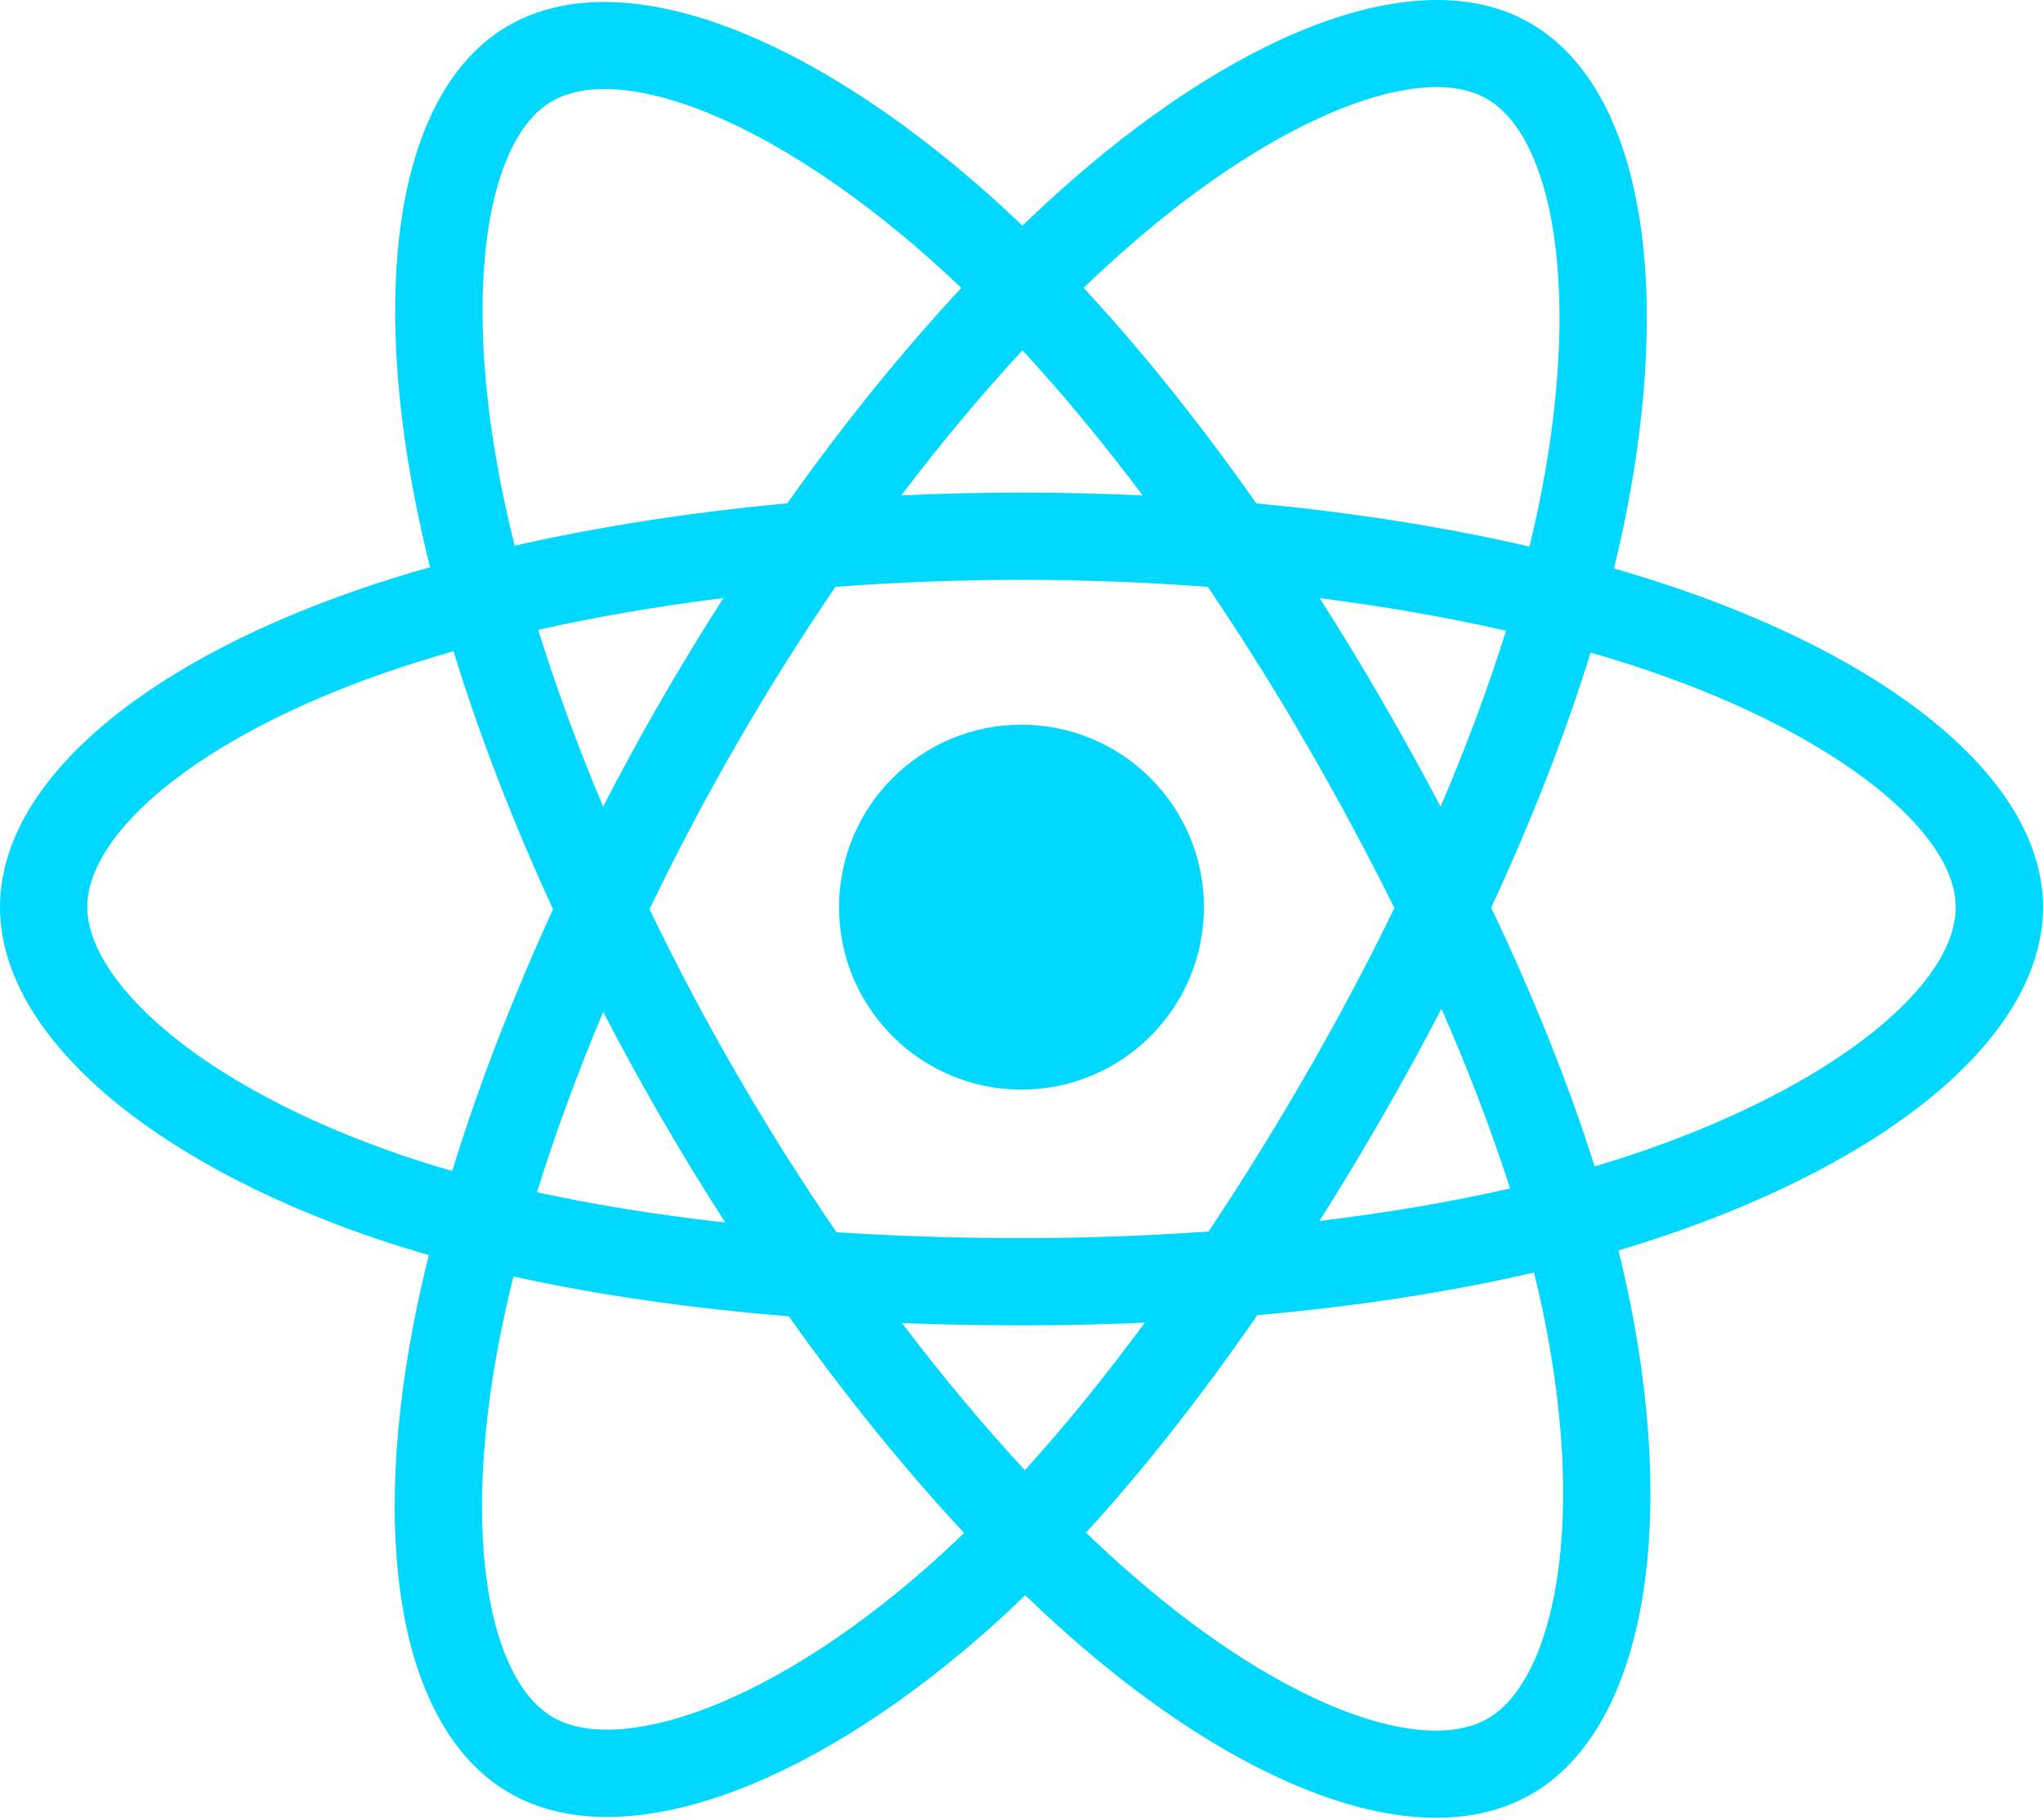
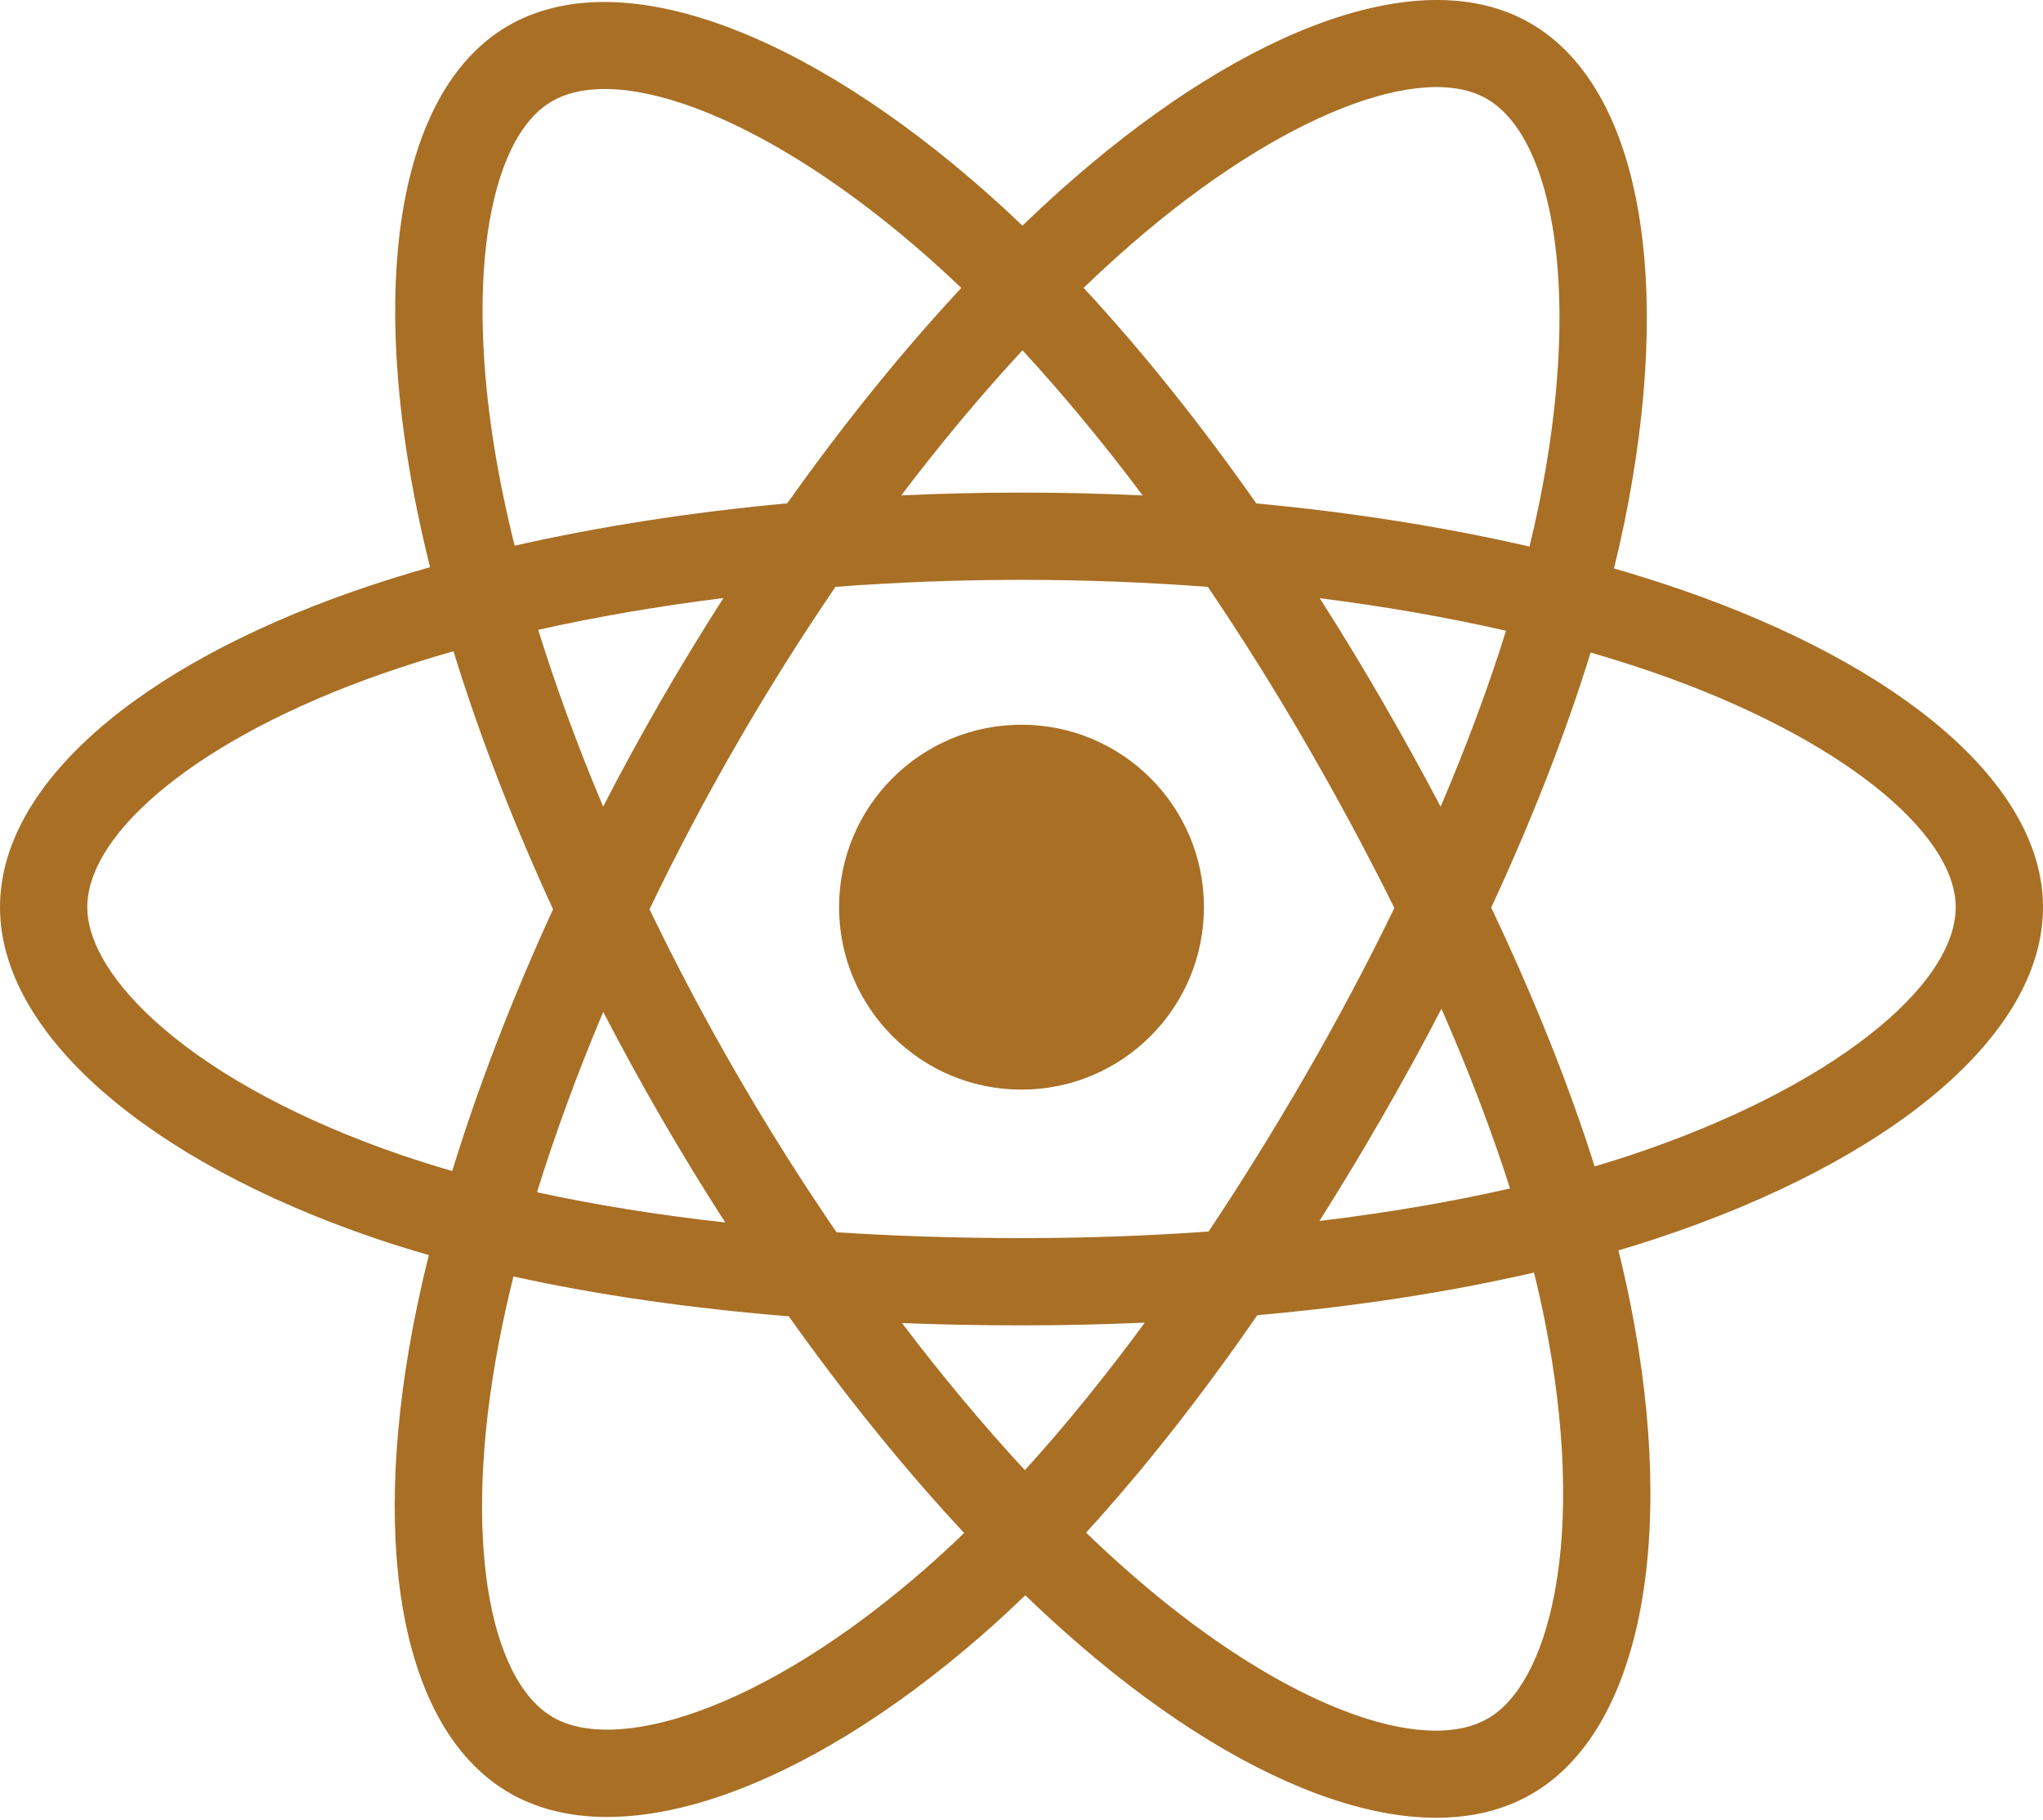
<svg xmlns="http://www.w3.org/2000/svg" aria-hidden="true" role="img" class="iconify iconify--logos" width="35.93" height="32" preserveAspectRatio="xMidYMid meet" viewBox="0 0 256 228">
-   <path fill="#00D8FF" d="M210.483 73.824a171.49 171.49 0 0 0-8.24-2.597c.465-1.9.893-3.777 1.273-5.621c6.238-30.281 2.16-54.676-11.769-62.708c-13.355-7.7-35.196.329-57.254 19.526a171.23 171.23 0 0 0-6.375 5.848a155.866 155.866 0 0 0-4.241-3.917C100.759 3.829 77.587-4.822 63.673 3.233C50.33 10.957 46.379 33.89 51.995 62.588a170.974 170.974 0 0 0 1.892 8.48c-3.28.932-6.445 1.924-9.474 2.98C17.309 83.498 0 98.307 0 113.668c0 15.865 18.582 31.778 46.812 41.427a145.52 145.52 0 0 0 6.921 2.165a167.467 167.467 0 0 0-2.01 9.138c-5.354 28.2-1.173 50.591 12.134 58.266c13.744 7.926 36.812-.22 59.273-19.855a145.567 145.567 0 0 0 5.342-4.923a168.064 168.064 0 0 0 6.92 6.314c21.758 18.722 43.246 26.282 56.54 18.586c13.731-7.949 18.194-32.003 12.4-61.268a145.016 145.016 0 0 0-1.535-6.842c1.62-.48 3.21-.974 4.76-1.488c29.348-9.723 48.443-25.443 48.443-41.52c0-15.417-17.868-30.326-45.517-39.844Zm-6.365 70.984c-1.4.463-2.836.91-4.3 1.345c-3.24-10.257-7.612-21.163-12.963-32.432c5.106-11 9.31-21.767 12.459-31.957c2.619.758 5.16 1.557 7.61 2.4c23.69 8.156 38.14 20.213 38.14 29.504c0 9.896-15.606 22.743-40.946 31.14Zm-10.514 20.834c2.562 12.94 2.927 24.64 1.23 33.787c-1.524 8.219-4.59 13.698-8.382 15.893c-8.067 4.67-25.32-1.4-43.927-17.412a156.726 156.726 0 0 1-6.437-5.87c7.214-7.889 14.423-17.06 21.459-27.246c12.376-1.098 24.068-2.894 34.671-5.345a134.17 134.17 0 0 1 1.386 6.193ZM87.276 214.515c-7.882 2.783-14.16 2.863-17.955.675c-8.075-4.657-11.432-22.636-6.853-46.752a156.923 156.923 0 0 1 1.869-8.499c10.486 2.32 22.093 3.988 34.498 4.994c7.084 9.967 14.501 19.128 21.976 27.15a134.668 134.668 0 0 1-4.877 4.492c-9.933 8.682-19.886 14.842-28.658 17.94ZM50.35 144.747c-12.483-4.267-22.792-9.812-29.858-15.863c-6.35-5.437-9.555-10.836-9.555-15.216c0-9.322 13.897-21.212 37.076-29.293c2.813-.98 5.757-1.905 8.812-2.773c3.204 10.42 7.406 21.315 12.477 32.332c-5.137 11.18-9.399 22.249-12.634 32.792a134.718 134.718 0 0 1-6.318-1.979Zm12.378-84.26c-4.811-24.587-1.616-43.134 6.425-47.789c8.564-4.958 27.502 2.111 47.463 19.835a144.318 144.318 0 0 1 3.841 3.545c-7.438 7.987-14.787 17.08-21.808 26.988c-12.04 1.116-23.565 2.908-34.161 5.309a160.342 160.342 0 0 1-1.76-7.887Zm110.427 27.268a347.8 347.8 0 0 0-7.785-12.803c8.168 1.033 15.994 2.404 23.343 4.08c-2.206 7.072-4.956 14.465-8.193 22.045a381.151 381.151 0 0 0-7.365-13.322Zm-45.032-43.861c5.044 5.465 10.096 11.566 15.065 18.186a322.04 322.04 0 0 0-30.257-.006c4.974-6.559 10.069-12.652 15.192-18.18ZM82.802 87.83a323.167 323.167 0 0 0-7.227 13.238c-3.184-7.553-5.909-14.98-8.134-22.152c7.304-1.634 15.093-2.97 23.209-3.984a321.524 321.524 0 0 0-7.848 12.897Zm8.081 65.352c-8.385-.936-16.291-2.203-23.593-3.793c2.26-7.3 5.045-14.885 8.298-22.6a321.187 321.187 0 0 0 7.257 13.246c2.594 4.48 5.28 8.868 8.038 13.147Zm37.542 31.03c-5.184-5.592-10.354-11.779-15.403-18.433c4.902.192 9.899.29 14.978.29c5.218 0 10.376-.117 15.453-.343c-4.985 6.774-10.018 12.97-15.028 18.486Zm52.198-57.817c3.422 7.8 6.306 15.345 8.596 22.52c-7.422 1.694-15.436 3.058-23.88 4.071a382.417 382.417 0 0 0 7.859-13.026a347.403 347.403 0 0 0 7.425-13.565Zm-16.898 8.101a358.557 358.557 0 0 1-12.281 19.815a329.4 329.4 0 0 1-23.444.823c-7.967 0-15.716-.248-23.178-.732a310.202 310.202 0 0 1-12.513-19.846h.001a307.41 307.41 0 0 1-10.923-20.627a310.278 310.278 0 0 1 10.89-20.637l-.001.001a307.318 307.318 0 0 1 12.413-19.761c7.613-.576 15.42-.876 23.31-.876H128c7.926 0 15.743.303 23.354.883a329.357 329.357 0 0 1 12.335 19.695a358.489 358.489 0 0 1 11.036 20.54a329.472 329.472 0 0 1-11 20.722Zm22.56-122.124c8.572 4.944 11.906 24.881 6.52 51.026c-.344 1.668-.73 3.367-1.15 5.09c-10.622-2.452-22.155-4.275-34.23-5.408c-7.034-10.017-14.323-19.124-21.64-27.008a160.789 160.789 0 0 1 5.888-5.4c18.9-16.447 36.564-22.941 44.612-18.3ZM128 90.808c12.625 0 22.86 10.235 22.86 22.86s-10.235 22.86-22.86 22.86s-22.86-10.235-22.86-22.86s10.235-22.86 22.86-22.86Z" />
+   <path fill="#A96F25" d="M210.483 73.824a171.49 171.49 0 0 0-8.24-2.597c.465-1.9.893-3.777 1.273-5.621c6.238-30.281 2.16-54.676-11.769-62.708c-13.355-7.7-35.196.329-57.254 19.526a171.23 171.23 0 0 0-6.375 5.848a155.866 155.866 0 0 0-4.241-3.917C100.759 3.829 77.587-4.822 63.673 3.233C50.33 10.957 46.379 33.89 51.995 62.588a170.974 170.974 0 0 0 1.892 8.48c-3.28.932-6.445 1.924-9.474 2.98C17.309 83.498 0 98.307 0 113.668c0 15.865 18.582 31.778 46.812 41.427a145.52 145.52 0 0 0 6.921 2.165a167.467 167.467 0 0 0-2.01 9.138c-5.354 28.2-1.173 50.591 12.134 58.266c13.744 7.926 36.812-.22 59.273-19.855a145.567 145.567 0 0 0 5.342-4.923a168.064 168.064 0 0 0 6.92 6.314c21.758 18.722 43.246 26.282 56.54 18.586c13.731-7.949 18.194-32.003 12.4-61.268a145.016 145.016 0 0 0-1.535-6.842c1.62-.48 3.21-.974 4.76-1.488c29.348-9.723 48.443-25.443 48.443-41.52c0-15.417-17.868-30.326-45.517-39.844Zm-6.365 70.984c-1.4.463-2.836.91-4.3 1.345c-3.24-10.257-7.612-21.163-12.963-32.432c5.106-11 9.31-21.767 12.459-31.957c2.619.758 5.16 1.557 7.61 2.4c23.69 8.156 38.14 20.213 38.14 29.504c0 9.896-15.606 22.743-40.946 31.14Zm-10.514 20.834c2.562 12.94 2.927 24.64 1.23 33.787c-1.524 8.219-4.59 13.698-8.382 15.893c-8.067 4.67-25.32-1.4-43.927-17.412a156.726 156.726 0 0 1-6.437-5.87c7.214-7.889 14.423-17.06 21.459-27.246c12.376-1.098 24.068-2.894 34.671-5.345a134.17 134.17 0 0 1 1.386 6.193ZM87.276 214.515c-7.882 2.783-14.16 2.863-17.955.675c-8.075-4.657-11.432-22.636-6.853-46.752a156.923 156.923 0 0 1 1.869-8.499c10.486 2.32 22.093 3.988 34.498 4.994c7.084 9.967 14.501 19.128 21.976 27.15a134.668 134.668 0 0 1-4.877 4.492c-9.933 8.682-19.886 14.842-28.658 17.94ZM50.35 144.747c-12.483-4.267-22.792-9.812-29.858-15.863c-6.35-5.437-9.555-10.836-9.555-15.216c0-9.322 13.897-21.212 37.076-29.293c2.813-.98 5.757-1.905 8.812-2.773c3.204 10.42 7.406 21.315 12.477 32.332c-5.137 11.18-9.399 22.249-12.634 32.792a134.718 134.718 0 0 1-6.318-1.979Zm12.378-84.26c-4.811-24.587-1.616-43.134 6.425-47.789c8.564-4.958 27.502 2.111 47.463 19.835a144.318 144.318 0 0 1 3.841 3.545c-7.438 7.987-14.787 17.08-21.808 26.988c-12.04 1.116-23.565 2.908-34.161 5.309a160.342 160.342 0 0 1-1.76-7.887Zm110.427 27.268a347.8 347.8 0 0 0-7.785-12.803c8.168 1.033 15.994 2.404 23.343 4.08c-2.206 7.072-4.956 14.465-8.193 22.045a381.151 381.151 0 0 0-7.365-13.322Zm-45.032-43.861c5.044 5.465 10.096 11.566 15.065 18.186a322.04 322.04 0 0 0-30.257-.006c4.974-6.559 10.069-12.652 15.192-18.18ZM82.802 87.83a323.167 323.167 0 0 0-7.227 13.238c-3.184-7.553-5.909-14.98-8.134-22.152c7.304-1.634 15.093-2.97 23.209-3.984a321.524 321.524 0 0 0-7.848 12.897Zm8.081 65.352c-8.385-.936-16.291-2.203-23.593-3.793c2.26-7.3 5.045-14.885 8.298-22.6a321.187 321.187 0 0 0 7.257 13.246c2.594 4.48 5.28 8.868 8.038 13.147Zm37.542 31.03c-5.184-5.592-10.354-11.779-15.403-18.433c4.902.192 9.899.29 14.978.29c5.218 0 10.376-.117 15.453-.343c-4.985 6.774-10.018 12.97-15.028 18.486Zm52.198-57.817c3.422 7.8 6.306 15.345 8.596 22.52c-7.422 1.694-15.436 3.058-23.88 4.071a382.417 382.417 0 0 0 7.859-13.026a347.403 347.403 0 0 0 7.425-13.565Zm-16.898 8.101a358.557 358.557 0 0 1-12.281 19.815a329.4 329.4 0 0 1-23.444.823c-7.967 0-15.716-.248-23.178-.732a310.202 310.202 0 0 1-12.513-19.846h.001a307.41 307.41 0 0 1-10.923-20.627a310.278 310.278 0 0 1 10.89-20.637l-.001.001a307.318 307.318 0 0 1 12.413-19.761c7.613-.576 15.42-.876 23.31-.876H128c7.926 0 15.743.303 23.354.883a329.357 329.357 0 0 1 12.335 19.695a358.489 358.489 0 0 1 11.036 20.54a329.472 329.472 0 0 1-11 20.722Zm22.56-122.124c8.572 4.944 11.906 24.881 6.52 51.026c-.344 1.668-.73 3.367-1.15 5.09c-10.622-2.452-22.155-4.275-34.23-5.408c-7.034-10.017-14.323-19.124-21.64-27.008a160.789 160.789 0 0 1 5.888-5.4c18.9-16.447 36.564-22.941 44.612-18.3ZM128 90.808c12.625 0 22.86 10.235 22.86 22.86s-10.235 22.86-22.86 22.86s-22.86-10.235-22.86-22.86s10.235-22.86 22.86-22.86Z" />
</svg>
